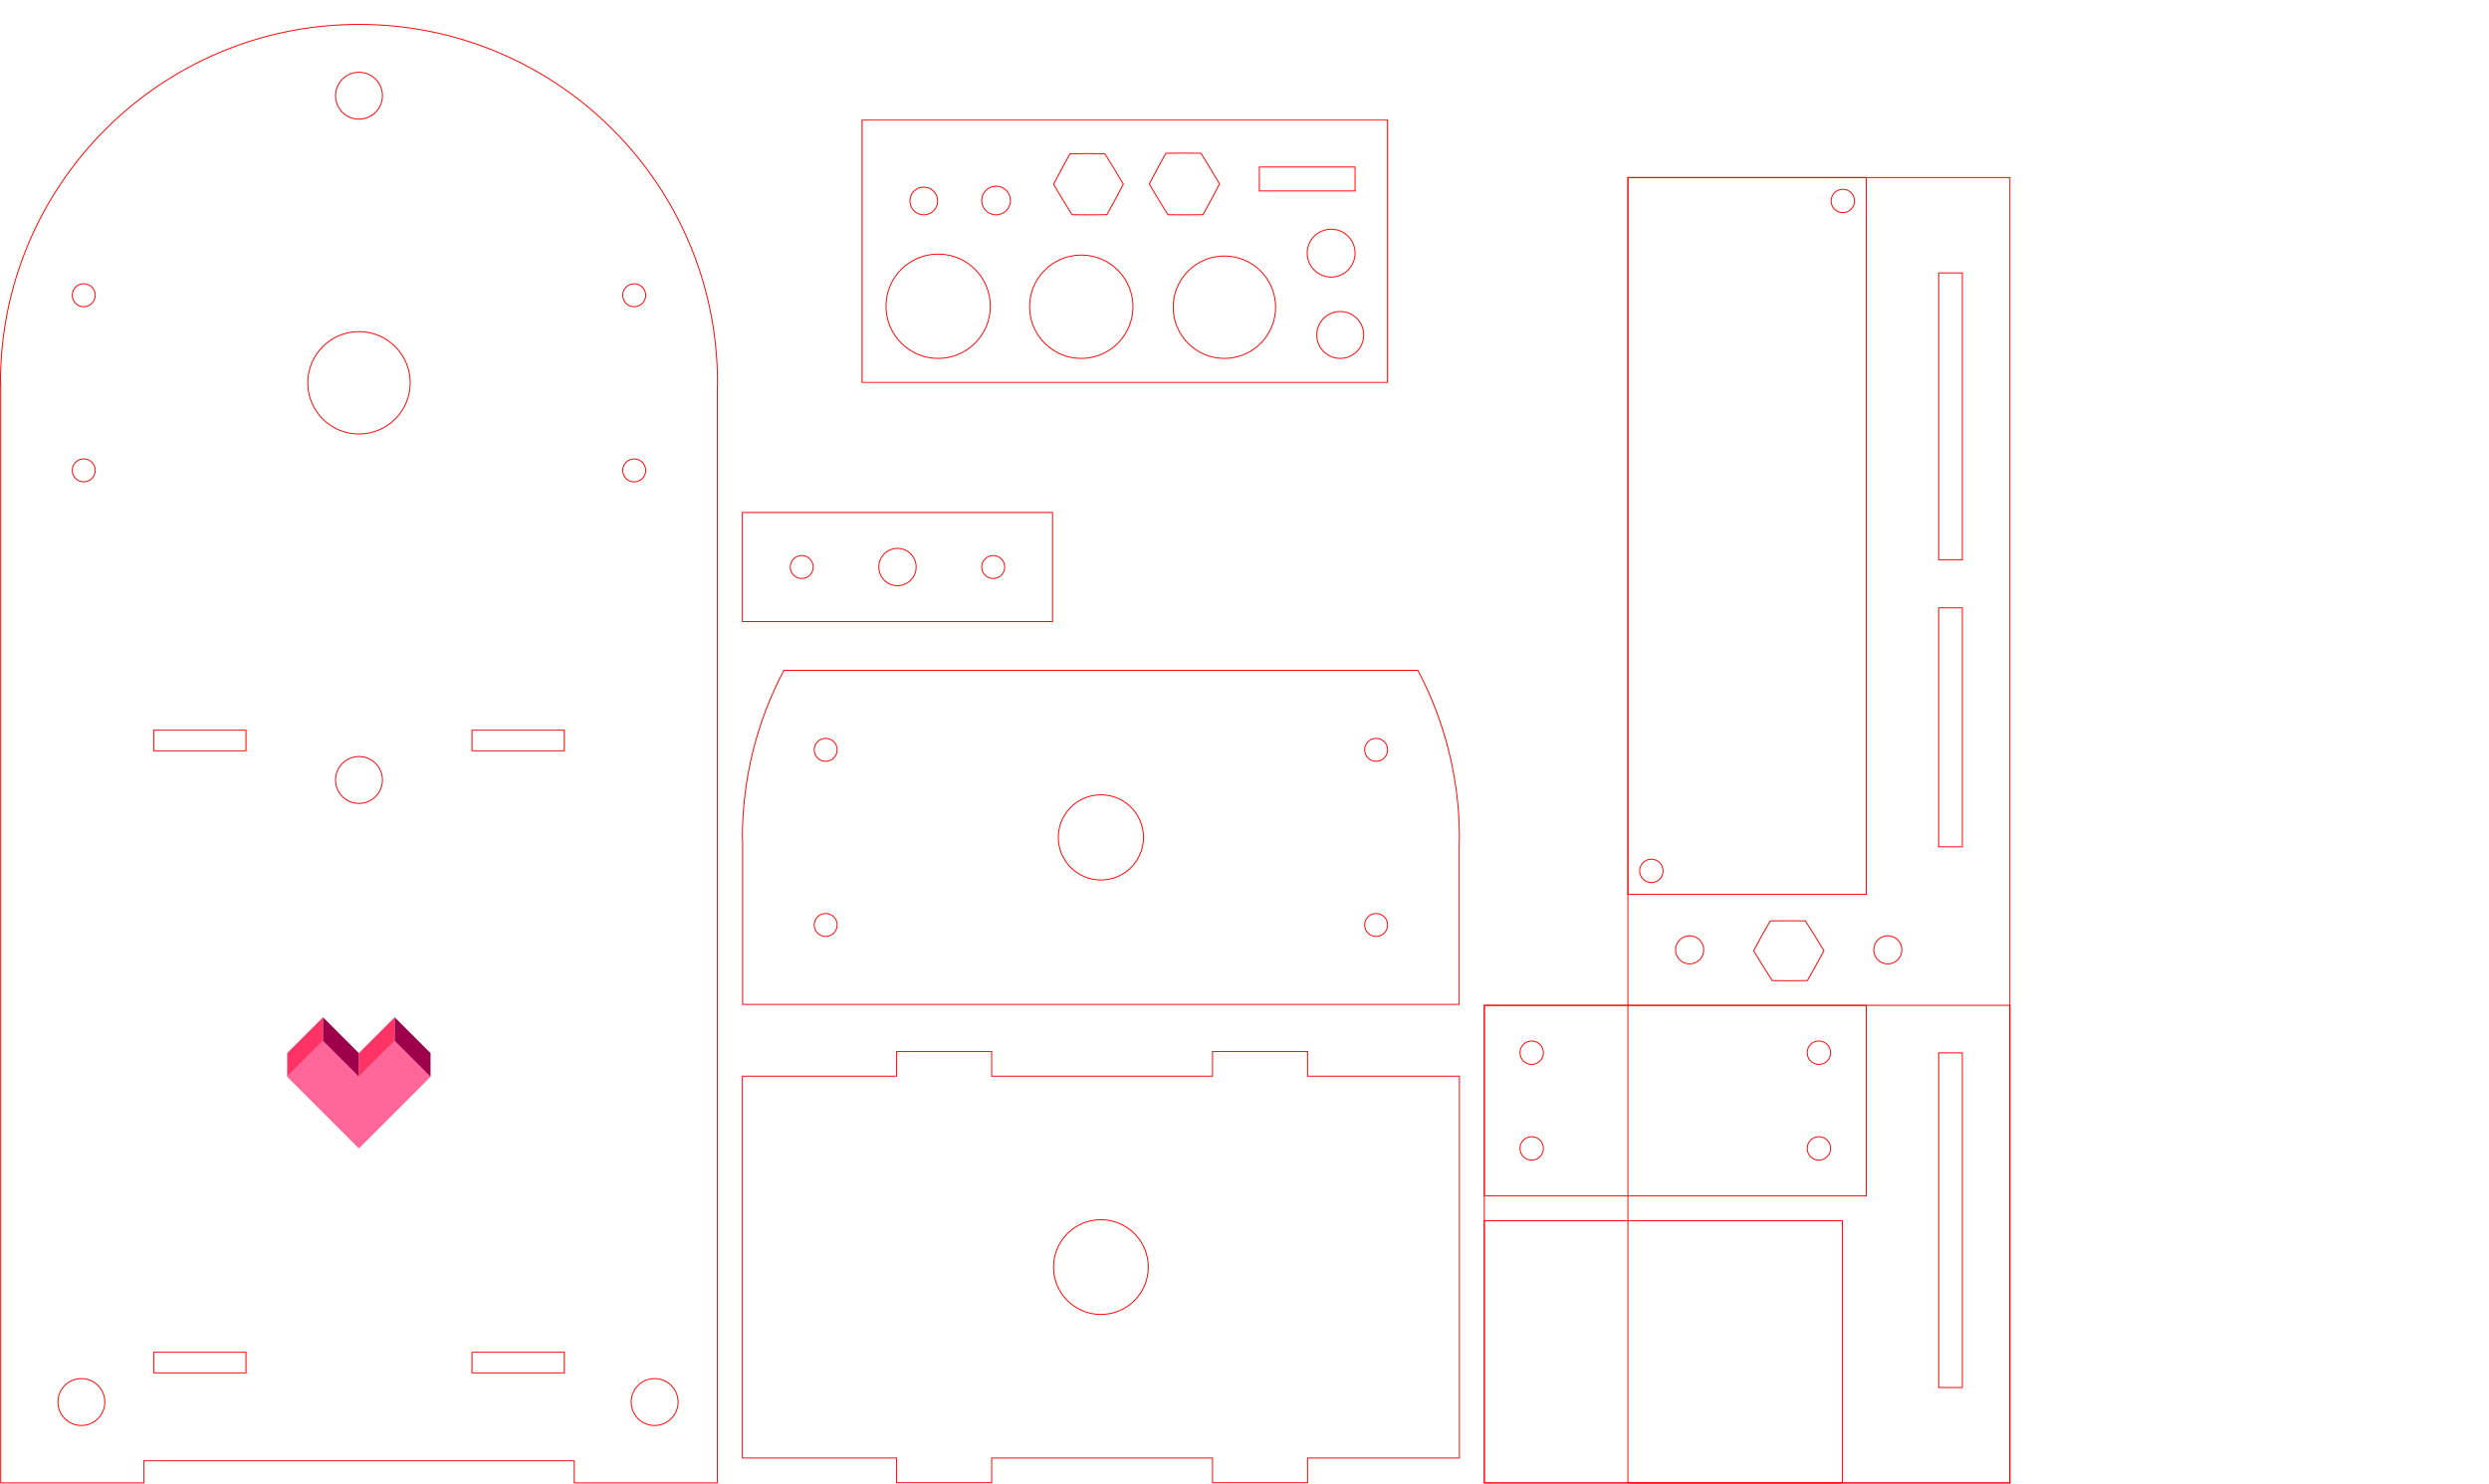
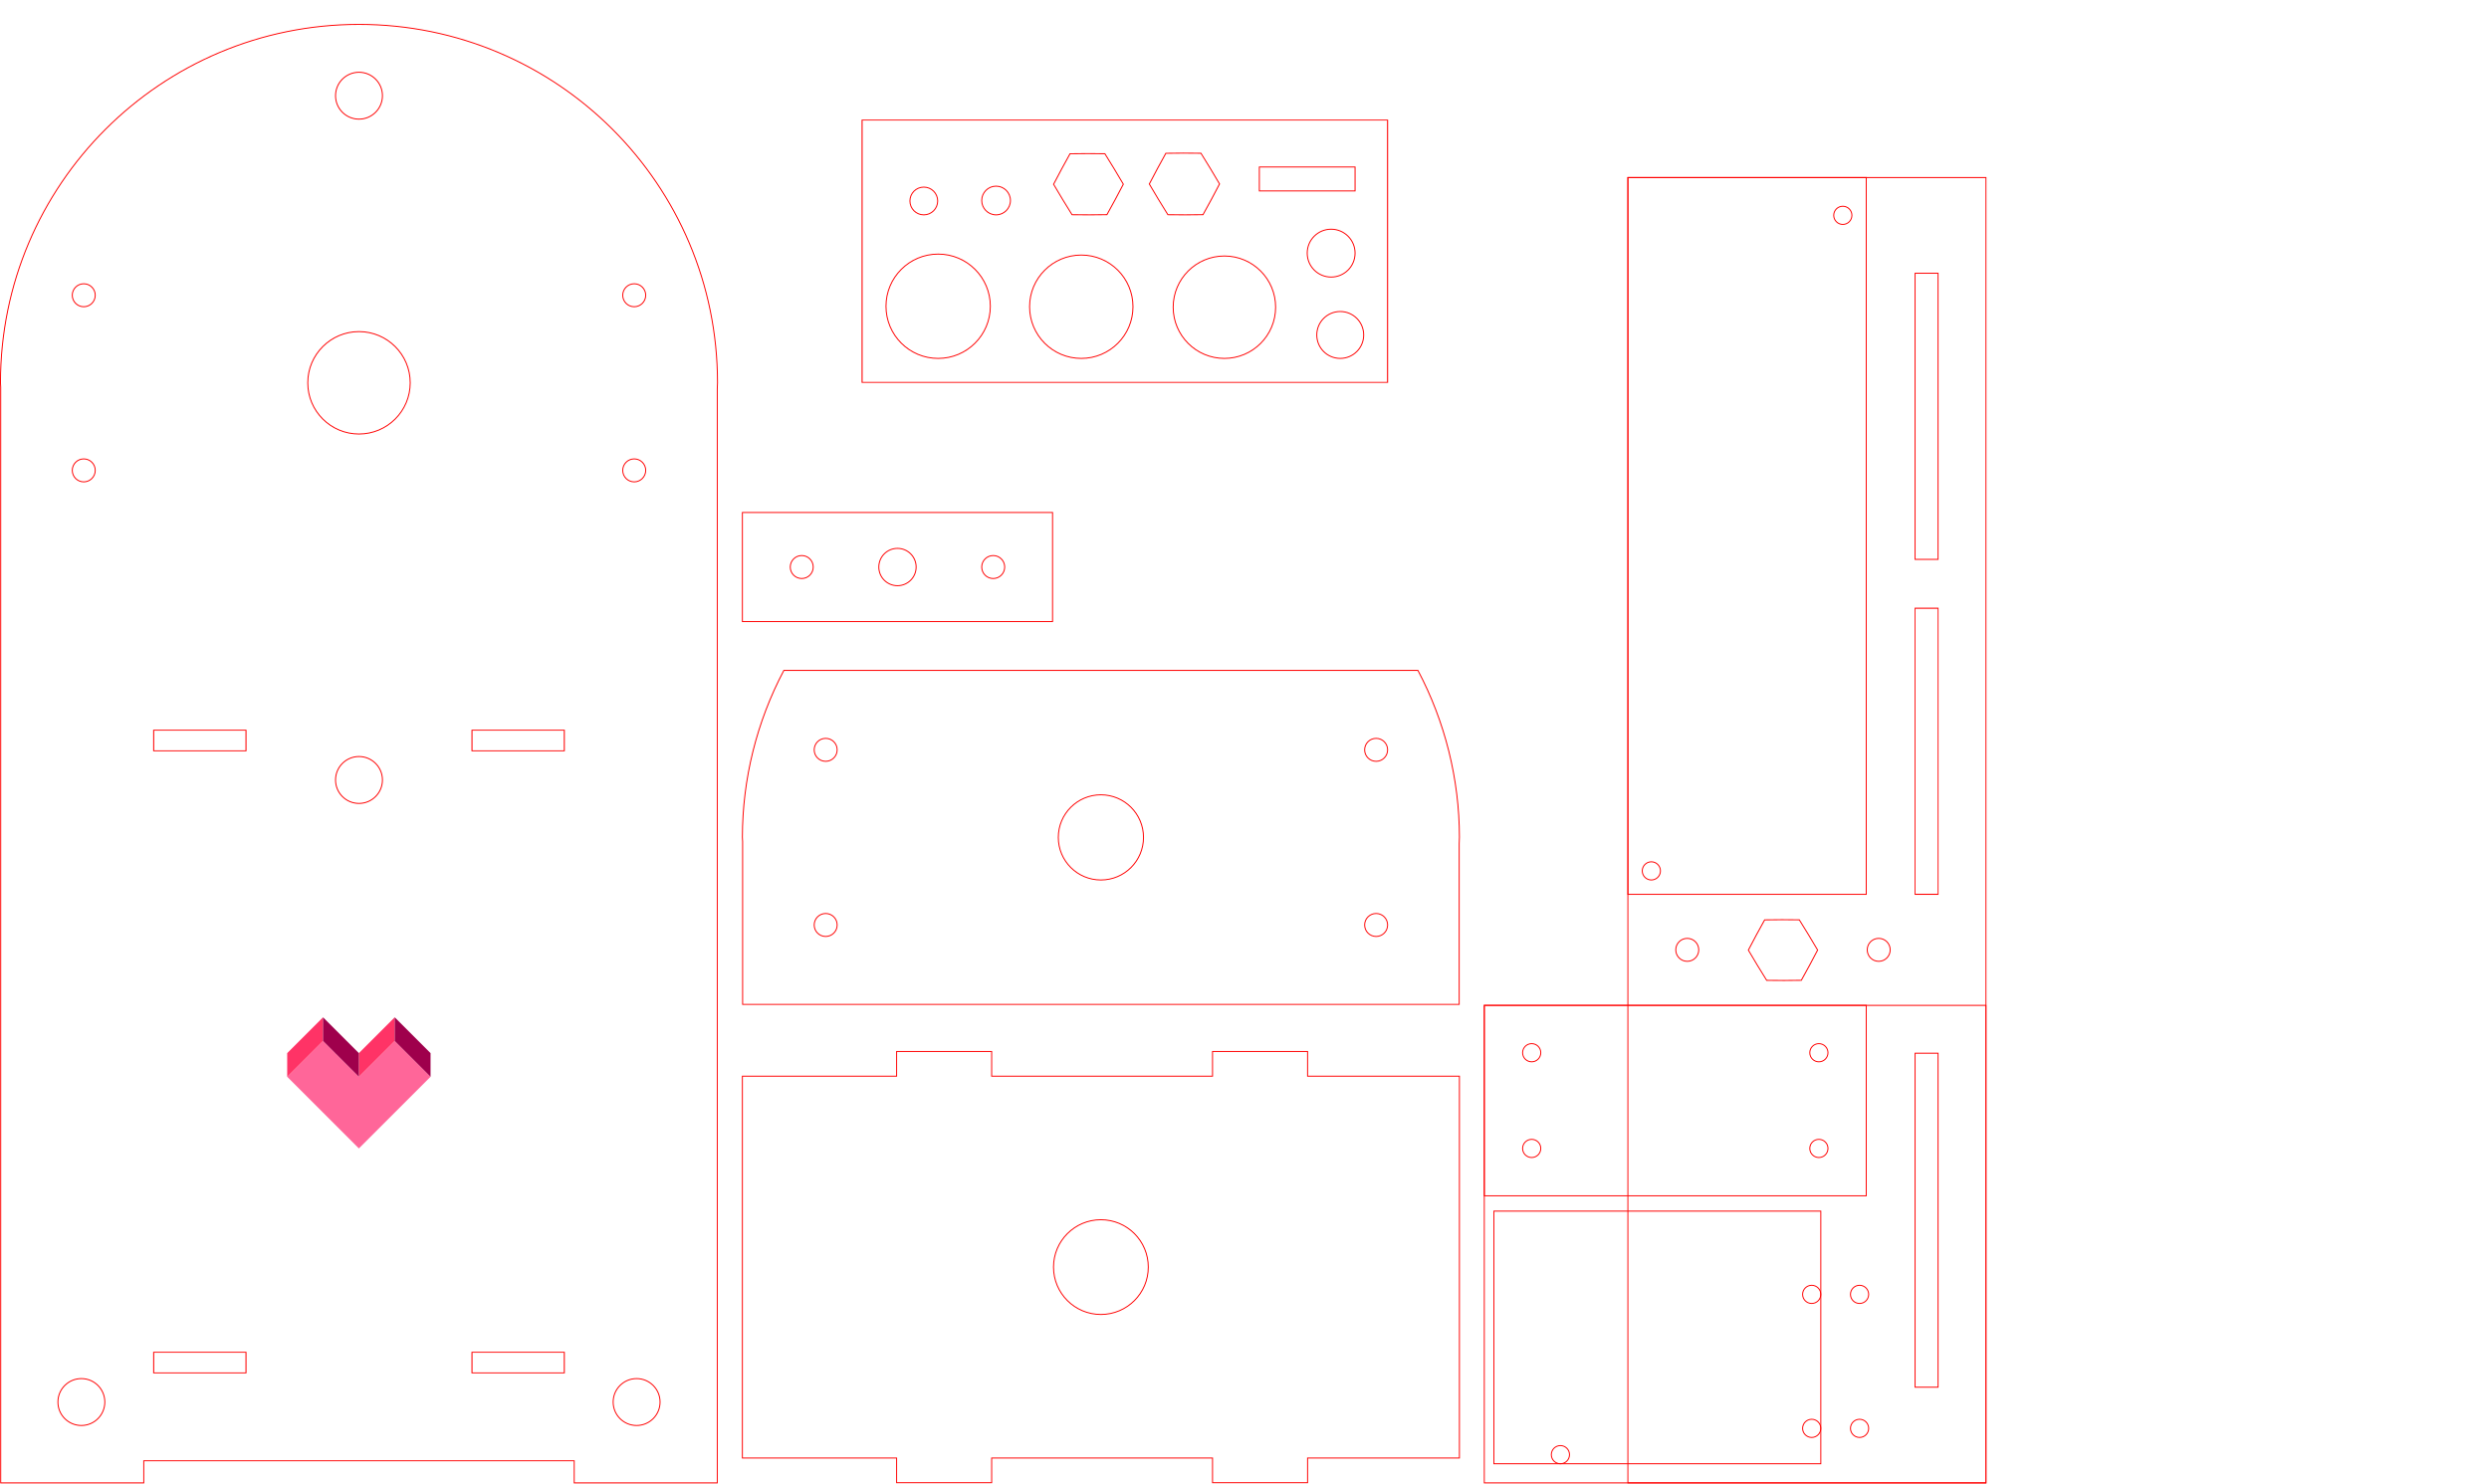
<svg xmlns="http://www.w3.org/2000/svg" width="520mm" height="310mm" viewBox="0 0 1842.52 1098.425" id="svg2" version="1.1">
  <defs id="defs4" />
  <g id="layer1" transform="translate(0,46.06299)" style="display:inline">
    <path style="fill:none;fill-opacity:1;stroke:#ff0000;stroke-width:0.709;stroke-miterlimit:4;stroke-dasharray:none;stroke-opacity:1" d="M 265.748,-28.169 A 265.571,265.299 0 0 0 0.178,237.13 a 265.571,265.299 0 0 0 0.172,3.439 l 0,811.616 105.97,0 0,-16.381 318.855,0 0,16.381 105.97,0 0,-810.198 a 265.571,265.299 0 0 0 0.172,-4.857 265.571,265.299 0 0 0 -265.57,-265.299 z" id="path4599" transform="matrix(0.9993346,0,0,0.9996726,0.176831,0.167685)" />
-     <rect style="fill:none;fill-opacity:1;stroke:#ff0000;stroke-width:0.709;stroke-miterlimit:4;stroke-dasharray:none;stroke-opacity:1" id="rect4766" width="389.379" height="353.946" x="1240.35" y="698.224" transform="matrix(0.9991684,0,0,0.9990853,-140.5389,0.8005416)" />
-     <rect style="fill:none;fill-opacity:1;stroke:#ff0000;stroke-width:0.709;stroke-miterlimit:4;stroke-dasharray:none;stroke-opacity:1" id="rect4768" width="282.963" height="966.822" x="1346.707" y="85.29" transform="matrix(0.9992675,0,0,0.9997853,-140.6423,0.1221349)" />
+     <rect style="fill:none;fill-opacity:1;stroke:#ff0000;stroke-width:0.726;stroke-miterlimit:4;stroke-dasharray:none;stroke-opacity:1" id="rect4766" width="389.379" height="353.946" x="1240.35" y="698.224" transform="matrix(0.9537108,0,0,0.9990382,-84.16368,0.8417738)" />
+     <rect style="fill:none;fill-opacity:1;stroke:#ff0000;stroke-width:0.732;stroke-miterlimit:4;stroke-dasharray:none;stroke-opacity:1" id="rect4768" width="282.963" height="966.822" x="1346.707" y="85.29" transform="matrix(0.9367364,0,0,0.9997612,-56.44246,0.1358225)" />
    <rect style="display:inline;fill:none;fill-opacity:1;stroke:#ff0000;stroke-width:0.711;stroke-miterlimit:4;stroke-dasharray:none;stroke-opacity:1" id="rect4874-2" width="230.049" height="81.23" x="549.346" y="333.204" transform="matrix(0.9980709,0,0,0.9945674,1.281663,2.030815)" />
    <rect style="display:inline;fill:none;fill-opacity:1;stroke:#ff0000;stroke-width:0.707;stroke-miterlimit:4;stroke-dasharray:none;stroke-opacity:1" id="rect4993" width="353.976" height="212.244" x="666.295" y="17.763" transform="matrix(1.098907,0,0,0.9151501,-94.01241,26.5876)" />
    <path style="display:inline;fill:none;fill-opacity:1;stroke:#ff0000;stroke-width:0.709;stroke-miterlimit:4;stroke-dasharray:none;stroke-opacity:1" d="M 663.736 778.607 L 663.736 796.895 L 549.562 796.895 L 549.562 1079.641 L 663.736 1079.641 L 663.736 1097.928 L 734.098 1097.928 L 734.098 1079.641 L 897.596 1079.641 L 897.596 1097.928 L 967.957 1097.928 L 967.957 1079.641 L 1080.359 1079.641 L 1080.359 796.895 L 967.957 796.895 L 967.957 778.607 L 897.596 778.607 L 897.596 796.895 L 734.098 796.895 L 734.098 778.607 L 663.736 778.607 z " transform="translate(0,-46.06299)" id="path4579-4-5" />
    <path transform="matrix(1,0,0,1.00005,549.2134,290.5378)" style="display:inline;fill:none;fill-opacity:1;stroke:#ff0000;stroke-width:0.709;stroke-miterlimit:4;stroke-dasharray:none;stroke-opacity:1" d="M 31.049,159.809 A 265.394,265.213 0 0 0 0.354,283.283 a 265.394,265.213 0 0 0 0.174,3.438 l 0,120.398 530.441,0 0,-118.98 a 265.394,265.213 0 0 0 0.174,-4.855 265.394,265.213 0 0 0 -30.713,-123.475 l -469.381,0 z" id="path4599-6" />
  </g>
  <g id="layer2" style="display:inline" transform="translate(0,-35.43307)">
    <path transform="matrix(1.204899,0,0,1.206683,-54.45137,74.01699)" style="display:inline;fill:none;fill-opacity:1;stroke:#ff0000;stroke-width:0.588;stroke-miterlimit:4;stroke-dasharray:none;stroke-opacity:1" d="m 265.748,12.365 a 14.409,14.388 0 0 1 14.41,14.388 14.409,14.388 0 0 1 -14.41,14.388 14.409,14.388 0 0 1 -14.41,-14.388 14.409,14.388 0 0 1 14.41,-14.388 z" id="path4597" />
    <path transform="matrix(0.9984475,0,0,1.000007,0.7011785,79.1525)" style="display:inline;fill:none;fill-opacity:1;stroke:#ff0000;stroke-width:0.709;stroke-miterlimit:4;stroke-dasharray:none;stroke-opacity:1" d="m 61.402,166.398 a 8.517,8.504 0 0 1 8.517,8.505 8.517,8.504 0 0 1 -8.517,8.503 8.517,8.504 0 0 1 -8.517,-8.503 8.517,8.504 0 0 1 8.517,-8.505 z" id="path4595" />
    <path transform="matrix(0.9814027,0,0,0.9828477,4.942203,85.96303)" style="display:inline;fill:none;fill-opacity:1;stroke:#ff0000;stroke-width:0.722;stroke-miterlimit:4;stroke-dasharray:none;stroke-opacity:1" d="m 265.748,198.425 a 38.633,38.575 0 0 1 38.632,38.576 38.633,38.575 0 0 1 -38.632,38.574 38.633,38.575 0 0 1 -38.632,-38.574 38.633,38.575 0 0 1 38.632,-38.576 z" id="path4591" />
    <path transform="matrix(0.9984475,0,0,1.000007,0.7011785,84.64004)" style="display:inline;fill:none;fill-opacity:1;stroke:#ff0000;stroke-width:0.709;stroke-miterlimit:4;stroke-dasharray:none;stroke-opacity:1" d="m 61.402,290.594 a 8.517,8.504 0 0 1 8.517,8.505 8.517,8.504 0 0 1 -8.517,8.503 8.517,8.504 0 0 1 -8.517,-8.503 8.517,8.504 0 0 1 8.517,-8.505 z" id="path4589" />
    <path transform="matrix(1.204899,0,0,1.206683,-54.45137,-18.75367)" style="display:inline;fill:none;fill-opacity:1;stroke:#ff0000;stroke-width:0.588;stroke-miterlimit:4;stroke-dasharray:none;stroke-opacity:1" d="m 265.748,509.151 a 14.409,14.388 0 0 1 14.41,14.388 14.409,14.388 0 0 1 -14.41,14.388 14.409,14.388 0 0 1 -14.41,-14.388 14.409,14.388 0 0 1 14.41,-14.388 z" id="path4581" />
    <path style="display:inline;fill:none;fill-opacity:1;stroke:#ff0000;stroke-width:0.787;stroke-miterlimit:4;stroke-dasharray:none;stroke-opacity:1" d="m 106.12,1045.097 71.224,0 0,18.074 -71.224,0 0,-18.074 z" id="path4579" transform="matrix(0.9595018,0,0,0.8453825,11.94069,153.2435)" />
    <path style="display:inline;fill:none;fill-opacity:1;stroke:#ff0000;stroke-width:0.787;stroke-miterlimit:4;stroke-dasharray:none;stroke-opacity:1" d="m 354.152,1045.097 71.224,0 0,18.074 -71.224,0 0,-18.074 z" id="path4577" transform="matrix(0.9595018,0,0,0.8453825,9.583935,153.2435)" />
    <path transform="matrix(1.204899,0,0,1.206768,0.1694053,-136.2645)" style="display:inline;fill:none;fill-opacity:1;stroke:#ff0000;stroke-width:0.588;stroke-miterlimit:4;stroke-dasharray:none;stroke-opacity:1" d="M 49.852,988.197 A 14.409,14.388 0 0 1 64.262,1002.583 14.409,14.388 0 0 1 49.852,1016.971 14.409,14.388 0 0 1 35.442,1002.583 14.409,14.388 0 0 1 49.852,988.197 Z" id="path4575" />
-     <path transform="matrix(1.204899,0,0,1.206768,-95.73602,-136.2644)" style="display:inline;fill:none;fill-opacity:1;stroke:#ff0000;stroke-width:0.588;stroke-miterlimit:4;stroke-dasharray:none;stroke-opacity:1" d="m 481.644,988.197 a 14.409,14.388 0 0 1 14.41,14.386 14.409,14.388 0 0 1 -14.41,14.388 14.409,14.388 0 0 1 -14.41,-14.388 14.409,14.388 0 0 1 14.41,-14.386 z" id="rect4136" />
+     <path transform="matrix(1.204899,0,0,1.206768,-109.0724,-136.2644)" style="display:inline;fill:none;fill-opacity:1;stroke:#ff0000;stroke-width:0.588;stroke-miterlimit:4;stroke-dasharray:none;stroke-opacity:1" d="m 481.644,988.197 a 14.409,14.388 0 0 1 14.41,14.386 14.409,14.388 0 0 1 -14.41,14.388 14.409,14.388 0 0 1 -14.41,-14.388 14.409,14.388 0 0 1 14.41,-14.386 z" id="rect4136" />
    <path transform="matrix(0.6624245,0,0,0.6624245,275.1106,405.6847)" style="display:inline;fill:none;fill-opacity:1;stroke:#ff0000;stroke-width:1.07;stroke-miterlimit:4;stroke-dasharray:none;stroke-opacity:1" d="m 814.961,804.525 a 52.955,52.955 0 0 1 52.955,52.955 52.955,52.955 0 0 1 -52.955,52.955 52.955,52.955 0 0 1 -52.955,-52.955 52.955,52.955 0 0 1 52.955,-52.955 z" id="rect4390" />
-     <path style="fill:none;fill-opacity:1;stroke:#ff0000;stroke-width:2.357;stroke-miterlimit:4;stroke-dasharray:none;stroke-opacity:1" id="path4653" d="m -177.143,359.854 -37.286,-21.134 -36.945,-21.724 -0.341,-42.857 0.341,-42.857 36.945,-21.724 37.286,-21.134 37.286,21.134 36.945,21.724 0.341,42.857 -0.341,42.857 -36.945,21.724 z" transform="matrix(0.268021,0.1485664,-0.14297,0.2579246,1410.849,695.0494)" />
-     <path style="display:inline;fill:none;fill-opacity:1;stroke:#ff0000;stroke-width:0.709;stroke-miterlimit:4;stroke-dasharray:none;stroke-opacity:1" d="m 1364.174,671.638 a 8.678,8.678 0 0 1 8.676,8.678 8.678,8.678 0 0 1 -8.676,8.676 8.678,8.678 0 0 1 -8.678,-8.676 8.678,8.678 0 0 1 8.678,-8.678 z" id="path4611-2" transform="translate(-141.7323,0)" />
-     <path style="display:inline;fill:none;fill-opacity:1;stroke:#ff0000;stroke-width:0.709;stroke-miterlimit:4;stroke-dasharray:none;stroke-opacity:1" d="m 1505.907,175.575 a 8.678,8.678 0 0 1 8.676,8.678 8.678,8.678 0 0 1 -8.676,8.676 8.678,8.678 0 0 1 -8.678,-8.676 8.678,8.678 0 0 1 8.678,-8.678 z" id="path4611-2-6" transform="translate(-141.7323,0)" />
-     <rect style="fill:none;fill-opacity:1;stroke:#ff0000;stroke-width:0.709;stroke-miterlimit:4;stroke-dasharray:none;stroke-opacity:1" id="rect4689" width="17.516" height="176.964" x="1576.872" y="485.534" transform="translate(-141.7323,0)" />
-     <rect style="display:inline;fill:none;fill-opacity:1;stroke:#ff0000;stroke-width:0.709;stroke-miterlimit:4;stroke-dasharray:none;stroke-opacity:1" id="rect4689-1" width="17.496" height="212.378" x="1576.882" y="237.512" transform="translate(-141.7323,0)" />
-     <rect style="display:inline;fill:none;fill-opacity:1;stroke:#ff0000;stroke-width:0.709;stroke-miterlimit:4;stroke-dasharray:none;stroke-opacity:1" id="rect4689-8" width="17.479" height="247.794" x="1576.89" y="815.079" transform="translate(-141.7323,0)" />
-     <path style="display:inline;fill:none;fill-opacity:1;stroke:#ff0000;stroke-width:0.709;stroke-miterlimit:4;stroke-dasharray:none;stroke-opacity:1" d="m 1275.591,806.283 a 8.678,8.678 0 0 1 8.676,8.678 8.678,8.678 0 0 1 -8.676,8.676 8.678,8.678 0 0 1 -8.678,-8.676 8.678,8.678 0 0 1 8.678,-8.678 z" id="path4611-2-7" transform="translate(-141.7323,0)" />
-     <path style="display:inline;fill:none;fill-opacity:1;stroke:#ff0000;stroke-width:0.709;stroke-miterlimit:4;stroke-dasharray:none;stroke-opacity:1" d="m 1488.19,806.283 a 8.678,8.678 0 0 1 8.676,8.678 8.678,8.678 0 0 1 -8.676,8.676 8.678,8.678 0 0 1 -8.678,-8.676 8.678,8.678 0 0 1 8.678,-8.678 z" id="path4611-2-9" transform="translate(-141.7323,0)" />
-     <path style="display:inline;fill:none;fill-opacity:1;stroke:#ff0000;stroke-width:0.709;stroke-miterlimit:4;stroke-dasharray:none;stroke-opacity:1" d="m 1488.19,877.15 a 8.678,8.678 0 0 1 8.676,8.678 8.678,8.678 0 0 1 -8.676,8.676 8.678,8.678 0 0 1 -8.678,-8.676 8.678,8.678 0 0 1 8.678,-8.678 z" id="path4611-2-2" transform="translate(-141.7323,0)" />
-     <path style="display:inline;fill:none;fill-opacity:1;stroke:#ff0000;stroke-width:0.709;stroke-miterlimit:4;stroke-dasharray:none;stroke-opacity:1" d="m 1275.591,877.15 a 8.678,8.678 0 0 1 8.676,8.678 8.678,8.678 0 0 1 -8.676,8.676 8.678,8.678 0 0 1 -8.678,-8.676 8.678,8.678 0 0 1 8.678,-8.678 z" id="path4611-2-0" transform="translate(-141.7323,0)" />
-     <path style="display:inline;fill:none;fill-opacity:1;stroke:#ff0000;stroke-width:0.709;stroke-miterlimit:4;stroke-dasharray:none;stroke-opacity:1" d="m 1392.521,728.367 a 10.413,10.413 0 0 1 10.412,10.414 10.413,10.413 0 0 1 -10.412,10.411 10.413,10.413 0 0 1 -10.414,-10.411 10.413,10.413 0 0 1 10.414,-10.414 z" id="path4611-2-9-2" transform="translate(-141.7323,0)" />
-     <path style="display:inline;fill:none;fill-opacity:1;stroke:#ff0000;stroke-width:0.709;stroke-miterlimit:4;stroke-dasharray:none;stroke-opacity:1" d="m 1539.214,728.367 a 10.413,10.413 0 0 1 10.412,10.414 10.413,10.413 0 0 1 -10.412,10.411 10.413,10.413 0 0 1 -10.414,-10.411 10.413,10.413 0 0 1 10.414,-10.414 z" id="path4611-2-9-5" transform="translate(-141.7323,0)" />
+     <path style="fill:none;fill-opacity:1;stroke:#ff0000;stroke-width:2.359;stroke-miterlimit:4;stroke-dasharray:none;stroke-opacity:1" id="path4653" d="m -177.143,359.854 -37.286,-21.134 -36.945,-21.724 -0.341,-42.857 0.341,-42.857 36.945,-21.724 37.286,-21.134 37.286,21.134 36.945,21.724 0.341,42.857 -0.341,42.857 -36.945,21.724 z" transform="matrix(0.2640567,0.1505884,-0.1408553,0.2614349,1405.272,693.9627)" />
+     <path style="display:inline;fill:none;fill-opacity:1;stroke:#ff0000;stroke-width:0.913;stroke-miterlimit:4;stroke-dasharray:none;stroke-opacity:1" d="m 1364.174,671.638 a 8.678,8.678 0 0 1 8.676,8.678 8.678,8.678 0 0 1 -8.676,8.676 8.678,8.678 0 0 1 -8.678,-8.676 8.678,8.678 0 0 1 8.678,-8.678 z" id="path4611-2" transform="matrix(0.7758589,0,0,0.7758572,164.035,152.4877)" />
+     <path style="display:inline;fill:none;fill-opacity:1;stroke:#ff0000;stroke-width:0.913;stroke-miterlimit:4;stroke-dasharray:none;stroke-opacity:1" d="m 1505.907,175.575 a 8.678,8.678 0 0 1 8.676,8.678 8.678,8.678 0 0 1 -8.676,8.676 8.678,8.678 0 0 1 -8.678,-8.676 8.678,8.678 0 0 1 8.678,-8.678 z" id="path4611-2-6" transform="matrix(0.7758589,0,0,0.7758572,195.803,51.92865)" />
+     <rect style="fill:none;fill-opacity:1;stroke:#ff0000;stroke-width:0.656;stroke-miterlimit:4;stroke-dasharray:none;stroke-opacity:1" id="rect4689" width="17.516" height="176.964" x="1576.872" y="485.534" transform="matrix(0.9749597,0,0,1.196926,-119.7442,-95.322)" />
+     <rect style="display:inline;fill:none;fill-opacity:1;stroke:#ff0000;stroke-width:0.719;stroke-miterlimit:4;stroke-dasharray:none;stroke-opacity:1" id="rect4689-1" width="17.496" height="212.378" x="1576.882" y="237.512" transform="matrix(0.9725866,0,0,0.9976567,-115.9814,0.8053945)" />
+     <rect style="display:inline;fill:none;fill-opacity:1;stroke:#ff0000;stroke-width:0.719;stroke-miterlimit:4;stroke-dasharray:none;stroke-opacity:1" id="rect4689-8" width="17.479" height="247.794" x="1576.89" y="815.079" transform="matrix(0.9735499,0,0,0.9980631,-117.5088,1.818699)" />
+     <path style="display:inline;fill:none;fill-opacity:1;stroke:#ff0000;stroke-width:0.913;stroke-miterlimit:4;stroke-dasharray:none;stroke-opacity:1" d="m 1275.591,806.283 a 8.678,8.678 0 0 1 8.676,8.678 8.678,8.678 0 0 1 -8.676,8.676 8.678,8.678 0 0 1 -8.678,-8.676 8.678,8.678 0 0 1 8.678,-8.678 z" id="path4611-2-7" transform="matrix(0.7758589,0,0,0.7758572,144.18,182.6675)" />
+     <path style="display:inline;fill:none;fill-opacity:1;stroke:#ff0000;stroke-width:0.913;stroke-miterlimit:4;stroke-dasharray:none;stroke-opacity:1" d="m 1488.19,806.283 a 8.678,8.678 0 0 1 8.676,8.678 8.678,8.678 0 0 1 -8.676,8.676 8.678,8.678 0 0 1 -8.678,-8.676 8.678,8.678 0 0 1 8.678,-8.678 z" id="path4611-2-9" transform="matrix(0.7758589,0,0,0.7758572,191.832,182.6675)" />
+     <path style="display:inline;fill:none;fill-opacity:1;stroke:#ff0000;stroke-width:0.913;stroke-miterlimit:4;stroke-dasharray:none;stroke-opacity:1" d="m 1488.19,877.15 a 8.678,8.678 0 0 1 8.676,8.678 8.678,8.678 0 0 1 -8.676,8.676 8.678,8.678 0 0 1 -8.678,-8.676 8.678,8.678 0 0 1 8.678,-8.678 z" id="path4611-2-2" transform="matrix(0.7758589,0,0,0.7758572,191.832,198.5517)" />
+     <path style="display:inline;fill:none;fill-opacity:1;stroke:#ff0000;stroke-width:0.913;stroke-miterlimit:4;stroke-dasharray:none;stroke-opacity:1" d="m 1275.591,877.15 a 8.678,8.678 0 0 1 8.676,8.678 8.678,8.678 0 0 1 -8.676,8.676 8.678,8.678 0 0 1 -8.678,-8.676 8.678,8.678 0 0 1 8.678,-8.678 z" id="path4611-2-0" transform="matrix(0.7758589,0,0,0.7758572,144.18,198.5517)" />
+     <path style="display:inline;fill:none;fill-opacity:1;stroke:#ff0000;stroke-width:0.868;stroke-miterlimit:4;stroke-dasharray:none;stroke-opacity:1" d="m 1392.521,728.367 a 10.413,10.413 0 0 1 10.412,10.414 10.413,10.413 0 0 1 -10.412,10.411 10.413,10.413 0 0 1 -10.414,-10.411 10.413,10.413 0 0 1 10.414,-10.414 z" id="path4611-2-9-2" transform="matrix(0.816689,0,0,0.8166916,111.7602,135.4245)" />
+     <path style="display:inline;fill:none;fill-opacity:1;stroke:#ff0000;stroke-width:0.868;stroke-miterlimit:4;stroke-dasharray:none;stroke-opacity:1" d="m 1539.214,728.367 a 10.413,10.413 0 0 1 10.412,10.414 10.413,10.413 0 0 1 -10.412,10.411 10.413,10.413 0 0 1 -10.414,-10.411 10.413,10.413 0 0 1 10.414,-10.414 z" id="path4611-2-9-5" transform="matrix(0.816689,0,0,0.8166916,133.69,135.4245)" />
    <path style="display:inline;fill:none;fill-opacity:1;stroke:#ff0000;stroke-width:0.868;stroke-miterlimit:4;stroke-dasharray:none;stroke-opacity:1" d="m 595.277,444.902 a 10.413,10.413 0 0 1 10.412,10.414 10.413,10.413 0 0 1 -10.412,10.411 10.413,10.413 0 0 1 -10.414,-10.411 10.413,10.413 0 0 1 10.414,-10.414 z" id="path4611-2-9-2-9" transform="matrix(0.816689,0,0,0.8166928,107.3487,83.46268)" />
    <path style="display:inline;fill:none;fill-opacity:1;stroke:#ff0000;stroke-width:0.868;stroke-miterlimit:4;stroke-dasharray:none;stroke-opacity:1" d="m 741.97,444.902 a 10.413,10.413 0 0 1 10.412,10.414 10.413,10.413 0 0 1 -10.412,10.412 10.413,10.413 0 0 1 -10.414,-10.412 10.413,10.413 0 0 1 10.414,-10.414 z" id="path4611-2-9-5-2" transform="matrix(0.8166889,0,0,0.8166889,129.2786,83.46439)" />
    <ellipse style="display:inline;fill:none;fill-opacity:1;stroke:#ff0000;stroke-width:0.72;stroke-miterlimit:4;stroke-dasharray:none;stroke-opacity:1" id="path4876-8" cx="668.622" cy="455.315" rx="14.04" ry="14.04" transform="matrix(0.984259,0,0,0.9842591,6.272735,7.167285)" />
    <path style="display:inline;fill:none;fill-opacity:1;stroke:#ff0000;stroke-width:0.718;stroke-miterlimit:4;stroke-dasharray:none;stroke-opacity:1" d="m 927.749,153.735 71.224,0 0,18.074 -71.224,0 0,-18.074 z" id="path4583-9" transform="matrix(0.9949037,0,0,0.9804899,9.226095,8.356665)" />
    <path style="display:inline;fill:none;fill-opacity:1;stroke:#ff0000;stroke-width:0.584;stroke-miterlimit:4;stroke-dasharray:none;stroke-opacity:1" d="m 849.133,212.506 a 31.177,31.317 0 0 1 31.176,31.318 31.177,31.317 0 0 1 -31.176,31.316 31.177,31.317 0 0 1 -31.178,-31.316 31.177,31.317 0 0 1 31.178,-31.318 z" id="path4609-7" transform="matrix(1.216037,0,0,1.210659,-126.1979,-32.27273)" />
    <path style="display:inline;fill:none;fill-opacity:1;stroke:#ff0000;stroke-width:2.325;stroke-miterlimit:4;stroke-dasharray:none;stroke-opacity:1" id="path4653-3" d="m -177.143,359.854 -37.286,-21.134 -36.945,-21.724 -0.341,-42.857 0.341,-42.857 36.945,-21.724 37.286,-21.134 37.286,21.134 36.945,21.724 0.341,42.857 -0.341,42.857 -36.945,21.724 z" transform="matrix(0.26771,0.1529578,-0.1428041,0.2655484,963.3625,125.9713)" />
    <path style="display:inline;fill:none;fill-opacity:1;stroke:#ff0000;stroke-width:0.718;stroke-miterlimit:4;stroke-dasharray:none;stroke-opacity:1" d="m 731.956,147.547 a 10.413,10.413 0 0 1 10.412,10.414 10.413,10.413 0 0 1 -10.412,10.411 10.413,10.413 0 0 1 -10.414,-10.411 10.413,10.413 0 0 1 10.414,-10.414 z" id="path4611-2-9-2-9-6" transform="matrix(0.9868325,0,0,0.9868357,-38.45825,28.3718)" />
    <ellipse style="display:inline;fill:none;fill-opacity:1;stroke:#ff0000;stroke-width:0.936;stroke-miterlimit:4;stroke-dasharray:none;stroke-opacity:1" id="path4876-8-1" cx="795.071" cy="155.98" rx="14.04" ry="14.04" transform="matrix(0.7571223,0,0,0.7571224,135.396,65.80179)" />
    <path style="display:inline;fill:none;fill-opacity:1;stroke:#ff0000;stroke-width:0.708;stroke-miterlimit:4;stroke-dasharray:none;stroke-opacity:1" d="m 734.985,207.268 a 38.633,38.575 0 0 1 38.632,38.576 38.633,38.575 0 0 1 -38.632,38.574 38.633,38.575 0 0 1 -38.632,-38.574 38.633,38.575 0 0 1 38.632,-38.576 z" id="path4591-2" transform="matrix(0.9997465,0,0,1.001219,-40.31046,16.06221)" />
    <path style="display:inline;fill:none;fill-opacity:1;stroke:#ff0000;stroke-width:0.588;stroke-miterlimit:4;stroke-dasharray:none;stroke-opacity:1" d="m 944.493,231.546 a 14.409,14.388 0 0 1 14.41,14.388 14.409,14.388 0 0 1 -14.41,14.388 14.409,14.388 0 0 1 -14.41,-14.388 14.409,14.388 0 0 1 14.41,-14.388 z" id="path4597-9" transform="matrix(1.204899,0,0,1.206683,-145.8918,-13.30003)" />
    <path style="display:inline;fill:none;fill-opacity:1;stroke:#ff0000;stroke-width:0.715;stroke-miterlimit:4;stroke-dasharray:none;stroke-opacity:1" d="m 734.985,207.268 a 38.633,38.575 0 0 1 38.632,38.576 38.633,38.575 0 0 1 -38.632,38.574 38.633,38.575 0 0 1 -38.632,-38.574 38.633,38.575 0 0 1 38.632,-38.576 z" id="path4591-2-3" transform="matrix(0.9905746,0,0,0.9920333,72.37565,18.67476)" />
    <path style="display:inline;fill:none;fill-opacity:1;stroke:#ff0000;stroke-width:0.576;stroke-miterlimit:4;stroke-dasharray:none;stroke-opacity:1" d="m 944.493,231.546 a 14.409,14.388 0 0 1 14.41,14.388 14.409,14.388 0 0 1 -14.41,14.388 14.409,14.388 0 0 1 -14.41,-14.388 14.409,14.388 0 0 1 14.41,-14.388 z" id="path4597-9-1" transform="matrix(1.229488,0,0,1.23131,-175.8486,-79.94711)" />
    <path style="display:inline;fill:none;fill-opacity:1;stroke:#ff0000;stroke-width:2.342;stroke-miterlimit:4;stroke-dasharray:none;stroke-opacity:1" id="path4653-3-9" d="m -177.143,359.854 -37.286,-21.134 -36.945,-21.724 -0.341,-42.857 0.341,-42.857 36.945,-21.724 37.286,-21.134 37.286,21.134 36.945,21.724 0.341,42.857 -0.341,42.857 -36.945,21.724 z" transform="matrix(0.2658834,0.1517731,-0.1418297,0.2634917,891.7285,126.5024)" />
    <path style="display:inline;fill:none;fill-opacity:1;stroke:#ff0000;stroke-width:0.787;stroke-miterlimit:4;stroke-dasharray:none;stroke-opacity:1" d="m 106.12,1045.097 71.224,0 0,18.074 -71.224,0 0,-18.074 z" id="path4579-4" transform="matrix(0.9595018,0,0,0.8453825,11.94069,-307.3865)" />
    <path style="display:inline;fill:none;fill-opacity:1;stroke:#ff0000;stroke-width:0.787;stroke-miterlimit:4;stroke-dasharray:none;stroke-opacity:1" d="m 354.152,1045.097 71.224,0 0,18.074 -71.224,0 0,-18.074 z" id="path4577-7" transform="matrix(0.9595018,0,0,0.8453825,9.583937,-307.3865)" />
    <path transform="matrix(0.9984475,0,0,1.000007,408.1815,79.1525)" style="display:inline;fill:none;fill-opacity:1;stroke:#ff0000;stroke-width:0.709;stroke-miterlimit:4;stroke-dasharray:none;stroke-opacity:1" d="m 61.402,166.398 a 8.517,8.504 0 0 1 8.517,8.505 8.517,8.504 0 0 1 -8.517,8.503 8.517,8.504 0 0 1 -8.517,-8.503 8.517,8.504 0 0 1 8.517,-8.505 z" id="path4595-8" />
    <path transform="matrix(0.9984475,0,0,1.000007,408.1815,84.64004)" style="display:inline;fill:none;fill-opacity:1;stroke:#ff0000;stroke-width:0.709;stroke-miterlimit:4;stroke-dasharray:none;stroke-opacity:1" d="m 61.402,290.594 a 8.517,8.504 0 0 1 8.517,8.505 8.517,8.504 0 0 1 -8.517,8.503 8.517,8.504 0 0 1 -8.517,-8.503 8.517,8.504 0 0 1 8.517,-8.505 z" id="path4589-4" />
    <rect style="fill:none;fill-opacity:1;stroke:#ff0000;stroke-width:0.709;stroke-miterlimit:4;stroke-dasharray:none;stroke-opacity:1" id="rect5676" height="244.286" x="-74.286" y="176.997" transform="translate(0,35.43307)" />
    <path transform="matrix(0.9984475,0,0,1.000007,549.9146,415.7735)" style="display:inline;fill:none;fill-opacity:1;stroke:#ff0000;stroke-width:0.709;stroke-miterlimit:4;stroke-dasharray:none;stroke-opacity:1" d="m 61.402,166.398 a 8.517,8.504 0 0 1 8.517,8.505 8.517,8.504 0 0 1 -8.517,8.503 8.517,8.504 0 0 1 -8.517,-8.503 8.517,8.504 0 0 1 8.517,-8.505 z" id="path4595-3" />
    <path transform="matrix(0.9984475,0,0,1.000007,549.9146,421.2611)" style="display:inline;fill:none;fill-opacity:1;stroke:#ff0000;stroke-width:0.709;stroke-miterlimit:4;stroke-dasharray:none;stroke-opacity:1" d="m 61.402,290.594 a 8.517,8.504 0 0 1 8.517,8.505 8.517,8.504 0 0 1 -8.517,8.503 8.517,8.504 0 0 1 -8.517,-8.503 8.517,8.504 0 0 1 8.517,-8.505 z" id="path4589-6" />
    <path transform="matrix(0.9984475,0,0,1.000007,957.3949,415.7735)" style="display:inline;fill:none;fill-opacity:1;stroke:#ff0000;stroke-width:0.709;stroke-miterlimit:4;stroke-dasharray:none;stroke-opacity:1" d="m 61.402,166.398 a 8.517,8.504 0 0 1 8.517,8.505 8.517,8.504 0 0 1 -8.517,8.503 8.517,8.504 0 0 1 -8.517,-8.503 8.517,8.504 0 0 1 8.517,-8.505 z" id="path4595-8-1" />
    <path transform="matrix(0.9984475,0,0,1.000007,957.3949,421.2611)" style="display:inline;fill:none;fill-opacity:1;stroke:#ff0000;stroke-width:0.709;stroke-miterlimit:4;stroke-dasharray:none;stroke-opacity:1" d="m 61.402,290.594 a 8.517,8.504 0 0 1 8.517,8.505 8.517,8.504 0 0 1 -8.517,8.503 8.517,8.504 0 0 1 -8.517,-8.503 8.517,8.504 0 0 1 8.517,-8.505 z" id="path4589-4-5" />
    <path transform="matrix(1.011465,0,0,1.007001,-9.343766,113.1584)" style="display:inline;fill:none;fill-opacity:1;stroke:#ff0000;stroke-width:0.702;stroke-miterlimit:4;stroke-dasharray:none;stroke-opacity:1" d="m 814.961,507.266 a 31.177,31.317 0 0 1 31.176,31.318 31.177,31.317 0 0 1 -31.176,31.316 31.177,31.317 0 0 1 -31.178,-31.316 31.177,31.317 0 0 1 31.178,-31.318 z" id="path4609" />
+     <path style="display:inline;fill:none;fill-opacity:1;stroke:#ff0000;stroke-width:0.913;stroke-miterlimit:4;stroke-dasharray:none;stroke-opacity:1" d="m 1275.591,877.15 a 8.678,8.678 0 0 1 8.676,8.678 8.678,8.678 0 0 1 -8.676,8.676 8.678,8.678 0 0 1 -8.678,-8.676 8.678,8.678 0 0 1 8.678,-8.678 z" id="path4611-2-0-5" transform="matrix(0.7758589,0,0,0.7758572,165.4398,425.3233)" />
+     <path style="display:inline;fill:none;fill-opacity:1;stroke:#ff0000;stroke-width:0.913;stroke-miterlimit:4;stroke-dasharray:none;stroke-opacity:1" d="m 1275.591,877.15 a 8.678,8.678 0 0 1 8.676,8.678 8.678,8.678 0 0 1 -8.676,8.676 8.678,8.678 0 0 1 -8.678,-8.676 8.678,8.678 0 0 1 8.678,-8.678 z" id="path4611-2-0-4" transform="matrix(0.7758589,0,0,0.7758572,351.4635,306.6225)" />
+     <path style="display:inline;fill:none;fill-opacity:1;stroke:#ff0000;stroke-width:0.913;stroke-miterlimit:4;stroke-dasharray:none;stroke-opacity:1" d="m 1275.591,877.15 a 8.678,8.678 0 0 1 8.676,8.678 8.678,8.678 0 0 1 -8.676,8.676 8.678,8.678 0 0 1 -8.678,-8.676 8.678,8.678 0 0 1 8.678,-8.678 z" id="path4611-2-0-7" transform="matrix(0.7758589,0,0,0.7758572,351.4635,405.8351)" />
+     <path style="display:inline;fill:none;fill-opacity:1;stroke:#ff0000;stroke-width:0.913;stroke-miterlimit:4;stroke-dasharray:none;stroke-opacity:1" d="m 1275.591,877.15 a 8.678,8.678 0 0 1 8.676,8.678 8.678,8.678 0 0 1 -8.676,8.676 8.678,8.678 0 0 1 -8.678,-8.676 8.678,8.678 0 0 1 8.678,-8.678 z" id="path4611-2-0-6" transform="matrix(0.7758589,0,0,0.7758572,386.8965,306.6225)" />
+     <path style="display:inline;fill:none;fill-opacity:1;stroke:#ff0000;stroke-width:0.913;stroke-miterlimit:4;stroke-dasharray:none;stroke-opacity:1" d="m 1275.591,877.15 a 8.678,8.678 0 0 1 8.676,8.678 8.678,8.678 0 0 1 -8.676,8.676 8.678,8.678 0 0 1 -8.678,-8.676 8.678,8.678 0 0 1 8.678,-8.678 z" id="path4611-2-0-56" transform="matrix(0.7758589,0,0,0.7758572,386.8965,405.8351)" />
  </g>
  <g id="layer3" style="display:inline" transform="translate(0,-35.43307)">
    <g style="display:inline;stroke-width:3.339;stroke-miterlimit:4;stroke-dasharray:none" id="g4551" transform="matrix(0.212242,0,0,0.212242,212.5984,784.2157)">
      <path style="fill:#ff6699;stroke-width:3.339;stroke-miterlimit:4;stroke-dasharray:none" d="m 375,103.751 -124.999,125 -125,-125 -125.001,125 125.001,125.001 125,124.999 L 375,353.752 500,228.751 Z" id="polygon4534" />
      <path style="fill:#ff3366;stroke-width:3.339;stroke-miterlimit:4;stroke-dasharray:none" d="m 125.001,21.25 0,82.501 -125.001,125 0,-82.5 z" id="polygon4536" />
      <path style="fill:#ff3366;stroke-width:3.339;stroke-miterlimit:4;stroke-dasharray:none" d="m 375,21.25 0,82.501 -124.999,125 0,-82.5 z" id="polygon4538" />
      <path style="fill:#9f004c;stroke-width:3.339;stroke-miterlimit:4;stroke-dasharray:none" d="m 250.001,228.751 0,-82.5 -125,-125.001 0,82.501 z" id="polygon4540" />
      <path style="fill:#9f004c;stroke-width:3.339;stroke-miterlimit:4;stroke-dasharray:none" d="m 500,228.751 0,-82.5 -125,-125.001 0,82.501 z" id="polygon4542" />
    </g>
    <rect style="display:inline;fill:none;fill-opacity:1;stroke:#ff0000;stroke-width:0.711;stroke-miterlimit:4;stroke-dasharray:none;stroke-opacity:1" id="rect4691" width="283.465" height="141.732" x="1240.354" y="779.331" transform="matrix(0.9974969,0,0,0.9950062,-138.4694,4.442306)" />
    <rect style="fill:none;fill-opacity:1;stroke:#ff0000;stroke-width:0.71;stroke-miterlimit:4;stroke-dasharray:none;stroke-opacity:1" id="rect4694" width="176.773" height="531.103" x="1346.653" y="166.732" transform="matrix(0.9982151,0,0,0.9994044,-139.1708,0.2574934)" />
-     <rect style="display:inline;fill:none;fill-opacity:1;stroke:#ff0000;stroke-width:0.711;stroke-miterlimit:4;stroke-dasharray:none;stroke-opacity:1" id="rect4696" width="265.748" height="194.882" x="1240.354" y="938.78" transform="matrix(0.9973321,0,0,0.9963654,-138.2653,3.962941)" />
+     <rect style="display:inline;fill:none;fill-opacity:1;stroke:#ff0000;stroke-width:0.758;stroke-miterlimit:4;stroke-dasharray:none;stroke-opacity:1" id="rect4696" width="265.748" height="194.882" x="1240.354" y="938.78" transform="matrix(0.9107359,0,0,0.9599031,-23.7781,31.11598)" />
  </g>
  <style id="style4532" type="text/css">
		.p1 {fill:#f69;}
		.p2 {fill:#f36;}
		.p3 {fill:#9f004c;}
	</style>
</svg>
